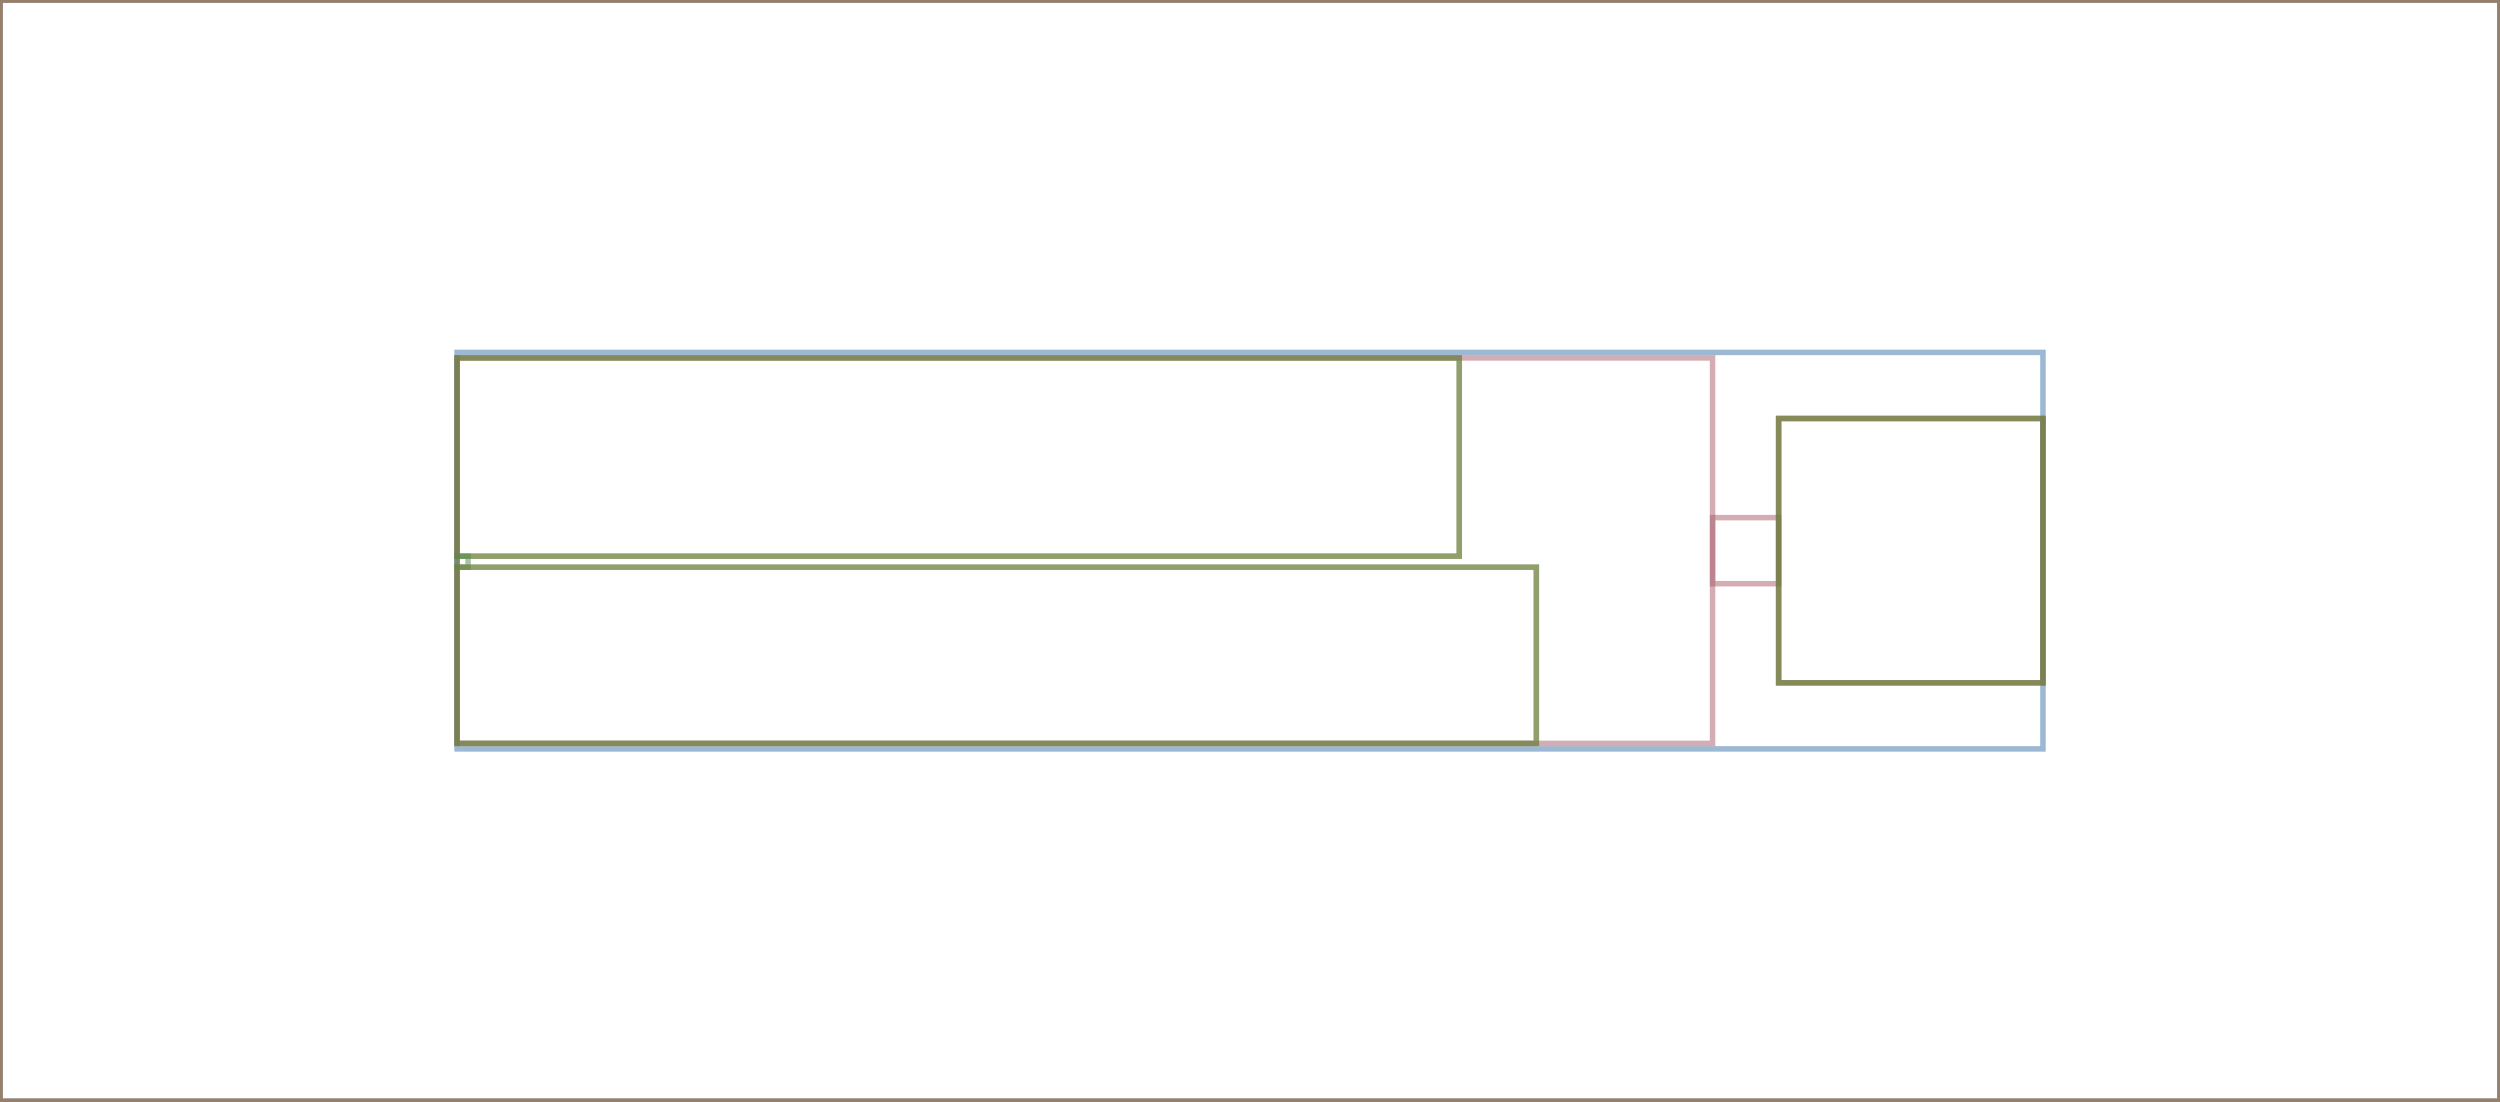
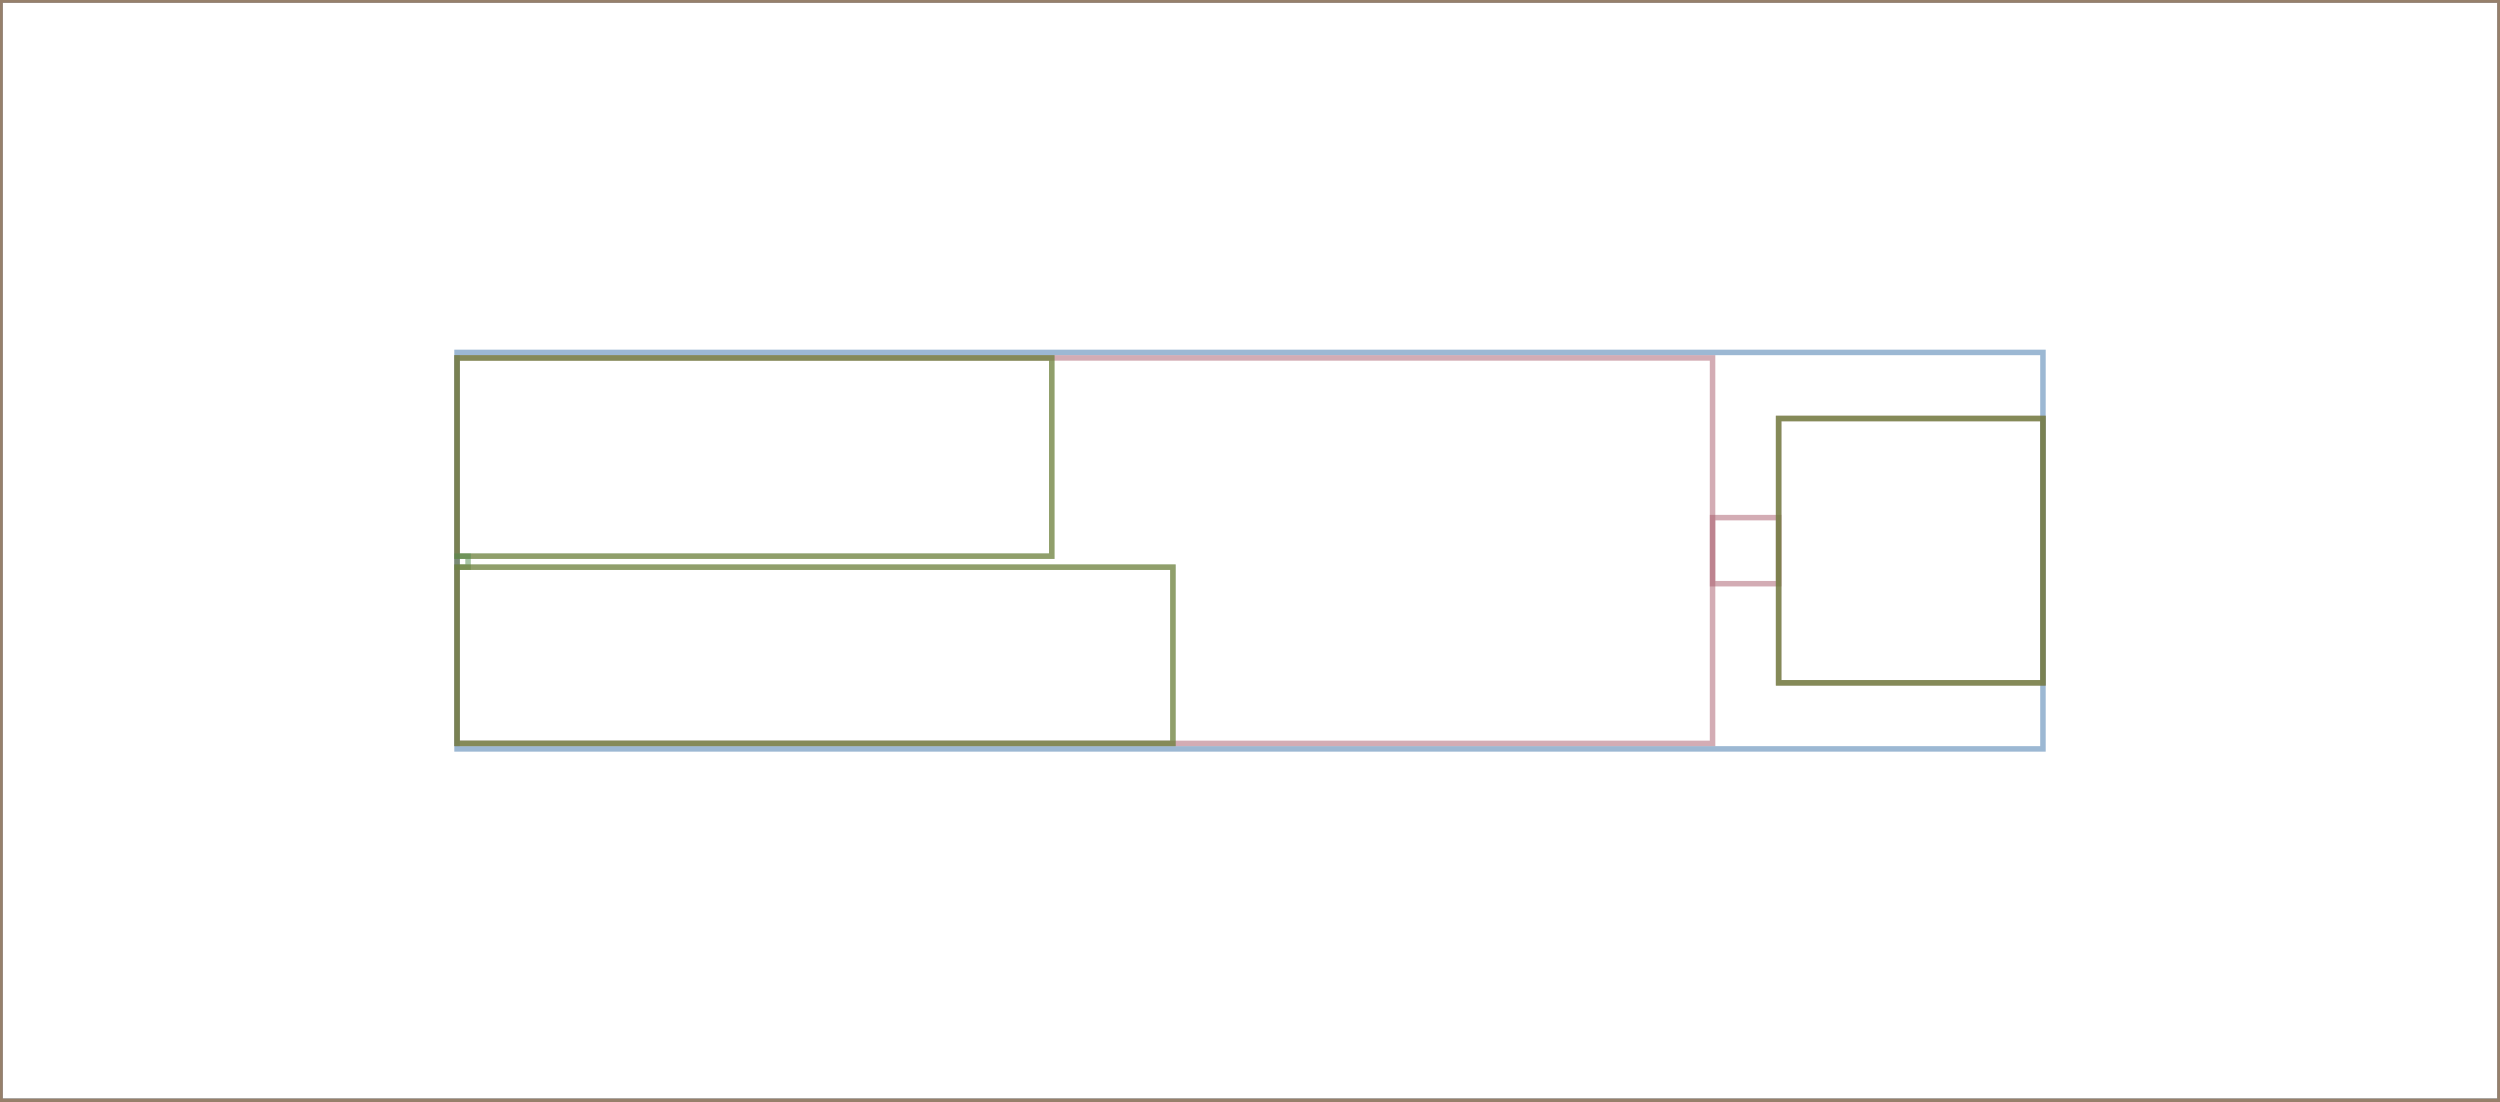
<svg xmlns="http://www.w3.org/2000/svg" viewBox="0 0 454 200" width="454" height="200" role="img" aria-label="CheckboxButton layout wireframe">
  <rect width="454" height="200" fill="#ffffff" />
  <g>
    <rect x="0" y="0" width="454" height="200" fill="none" fill-opacity="0" stroke="#5B6470" stroke-width="1" stroke-opacity="0.5" />
  </g>
  <g>
    <rect x="0" y="0" width="454" height="200" fill="none" fill-opacity="0" stroke="#2E7D6B" stroke-width="1" stroke-opacity="0.5" />
  </g>
  <g>
    <rect x="0" y="0" width="454" height="200" fill="none" fill-opacity="0" stroke="#8E6BA8" stroke-width="1" stroke-opacity="0.5" />
  </g>
  <g>
    <rect x="0" y="0" width="454" height="200" fill="none" fill-opacity="0" stroke="#B0813B" stroke-width="1" stroke-opacity="0.5" />
  </g>
  <g>
    <rect x="83" y="64" width="288" height="72" fill="none" fill-opacity="0" stroke="#3B72A8" stroke-width="1" stroke-opacity="0.5" />
  </g>
  <g>
    <rect x="83" y="65" width="228" height="70" fill="none" fill-opacity="0" stroke="#A85B6B" stroke-width="1" stroke-opacity="0.5" />
  </g>
  <g>
-     <rect x="83" y="65" width="182" height="36" fill="none" fill-opacity="0" stroke="#4F8A4A" stroke-width="1" stroke-opacity="0.5" />
+     <rect x="83" y="65" width="108" height="36" fill="none" fill-opacity="0" stroke="#4F8A4A" stroke-width="1" stroke-opacity="0.5" />
  </g>
  <g>
-     <rect x="83" y="65" width="182" height="36" fill="none" fill-opacity="0" stroke="#7A7A33" stroke-width="1" stroke-opacity="0.5" />
+     <rect x="83" y="65" width="108" height="36" fill="none" fill-opacity="0" stroke="#7A7A33" stroke-width="1" stroke-opacity="0.5" />
  </g>
  <g>
    <rect x="83" y="101" width="2" height="2" fill="none" fill-opacity="0" stroke="#4F8A4A" stroke-width="1" stroke-opacity="0.5" />
  </g>
  <g>
-     <rect x="83" y="103" width="196" height="32" fill="none" fill-opacity="0" stroke="#4F8A4A" stroke-width="1" stroke-opacity="0.5" />
+     <rect x="83" y="103" width="130" height="32" fill="none" fill-opacity="0" stroke="#4F8A4A" stroke-width="1" stroke-opacity="0.5" />
  </g>
  <g>
-     <rect x="83" y="103" width="196" height="32" fill="none" fill-opacity="0" stroke="#7A7A33" stroke-width="1" stroke-opacity="0.5" />
+     <rect x="83" y="103" width="130" height="32" fill="none" fill-opacity="0" stroke="#7A7A33" stroke-width="1" stroke-opacity="0.5" />
  </g>
  <g>
    <rect x="311" y="94" width="12" height="12" fill="none" fill-opacity="0" stroke="#A85B6B" stroke-width="1" stroke-opacity="0.5" />
  </g>
  <g>
    <rect x="323" y="76" width="48" height="48" fill="none" fill-opacity="0" stroke="#A85B6B" stroke-width="1" stroke-opacity="0.5" />
  </g>
  <g>
    <rect x="323" y="76" width="48" height="48" fill="none" fill-opacity="0" stroke="#4F8A4A" stroke-width="1" stroke-opacity="0.5" />
  </g>
  <g>
    <rect x="323" y="76" width="48" height="48" fill="none" fill-opacity="0" stroke="#7A7A33" stroke-width="1" stroke-opacity="0.5" />
  </g>
</svg>
